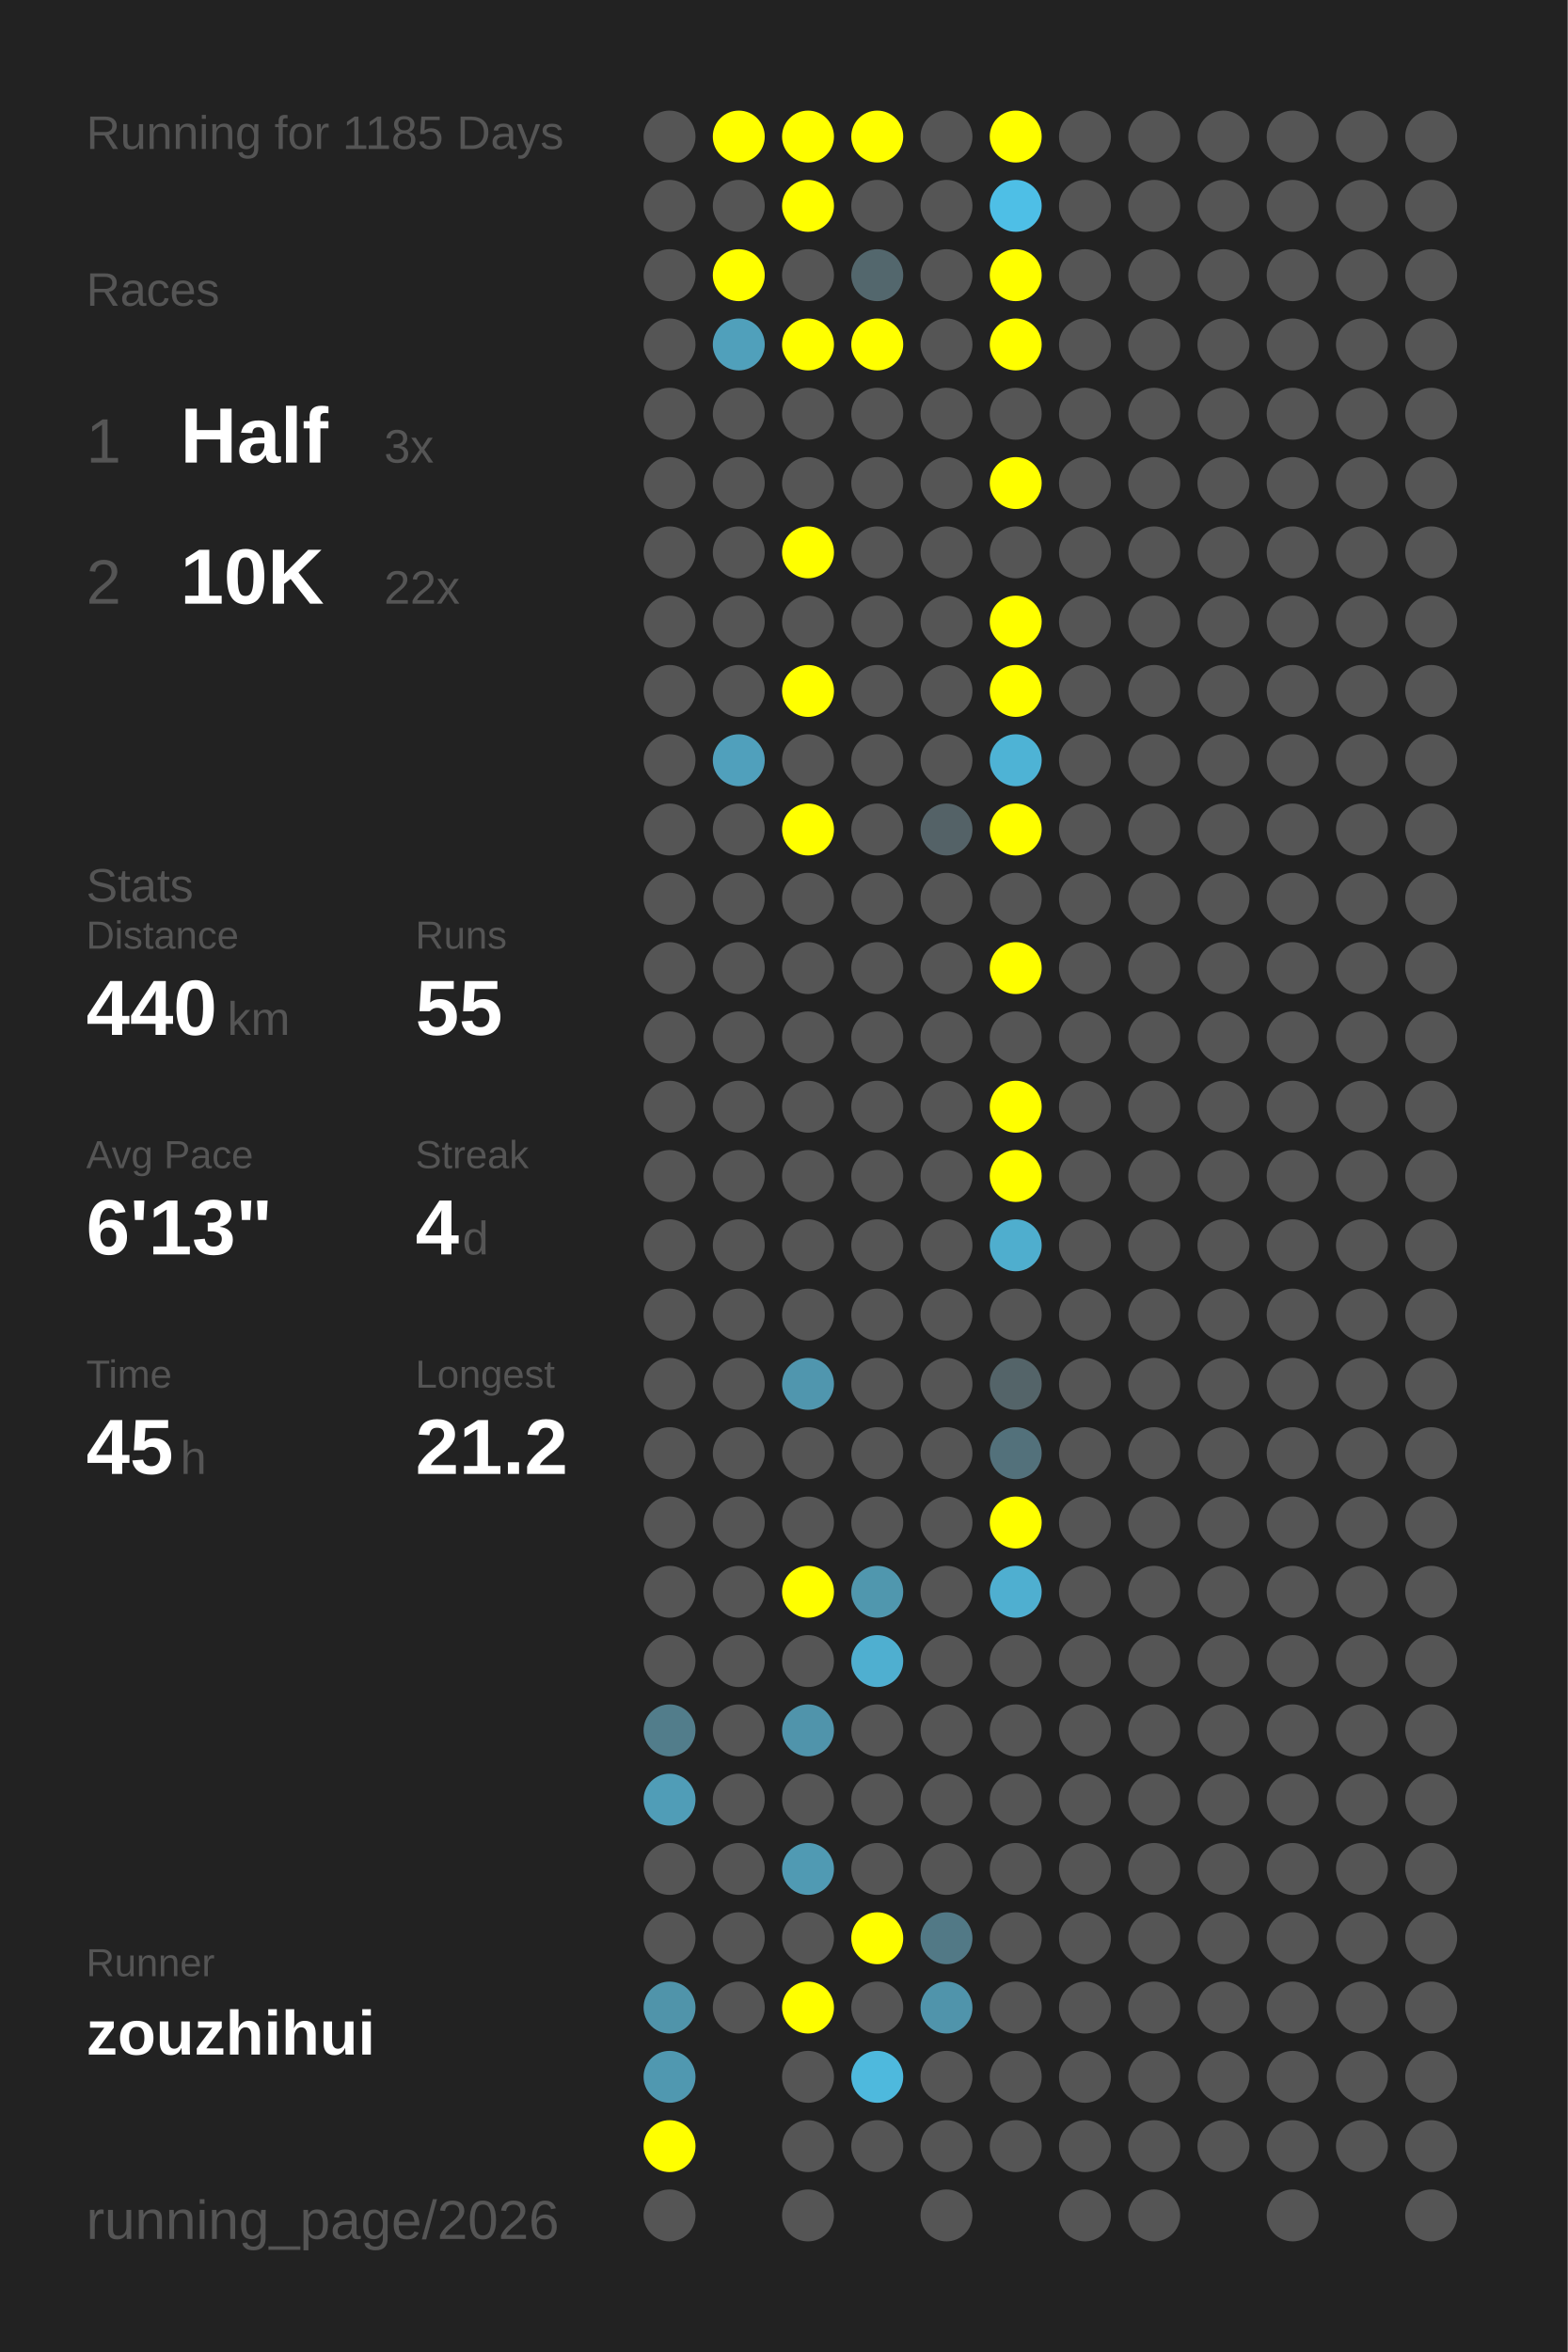
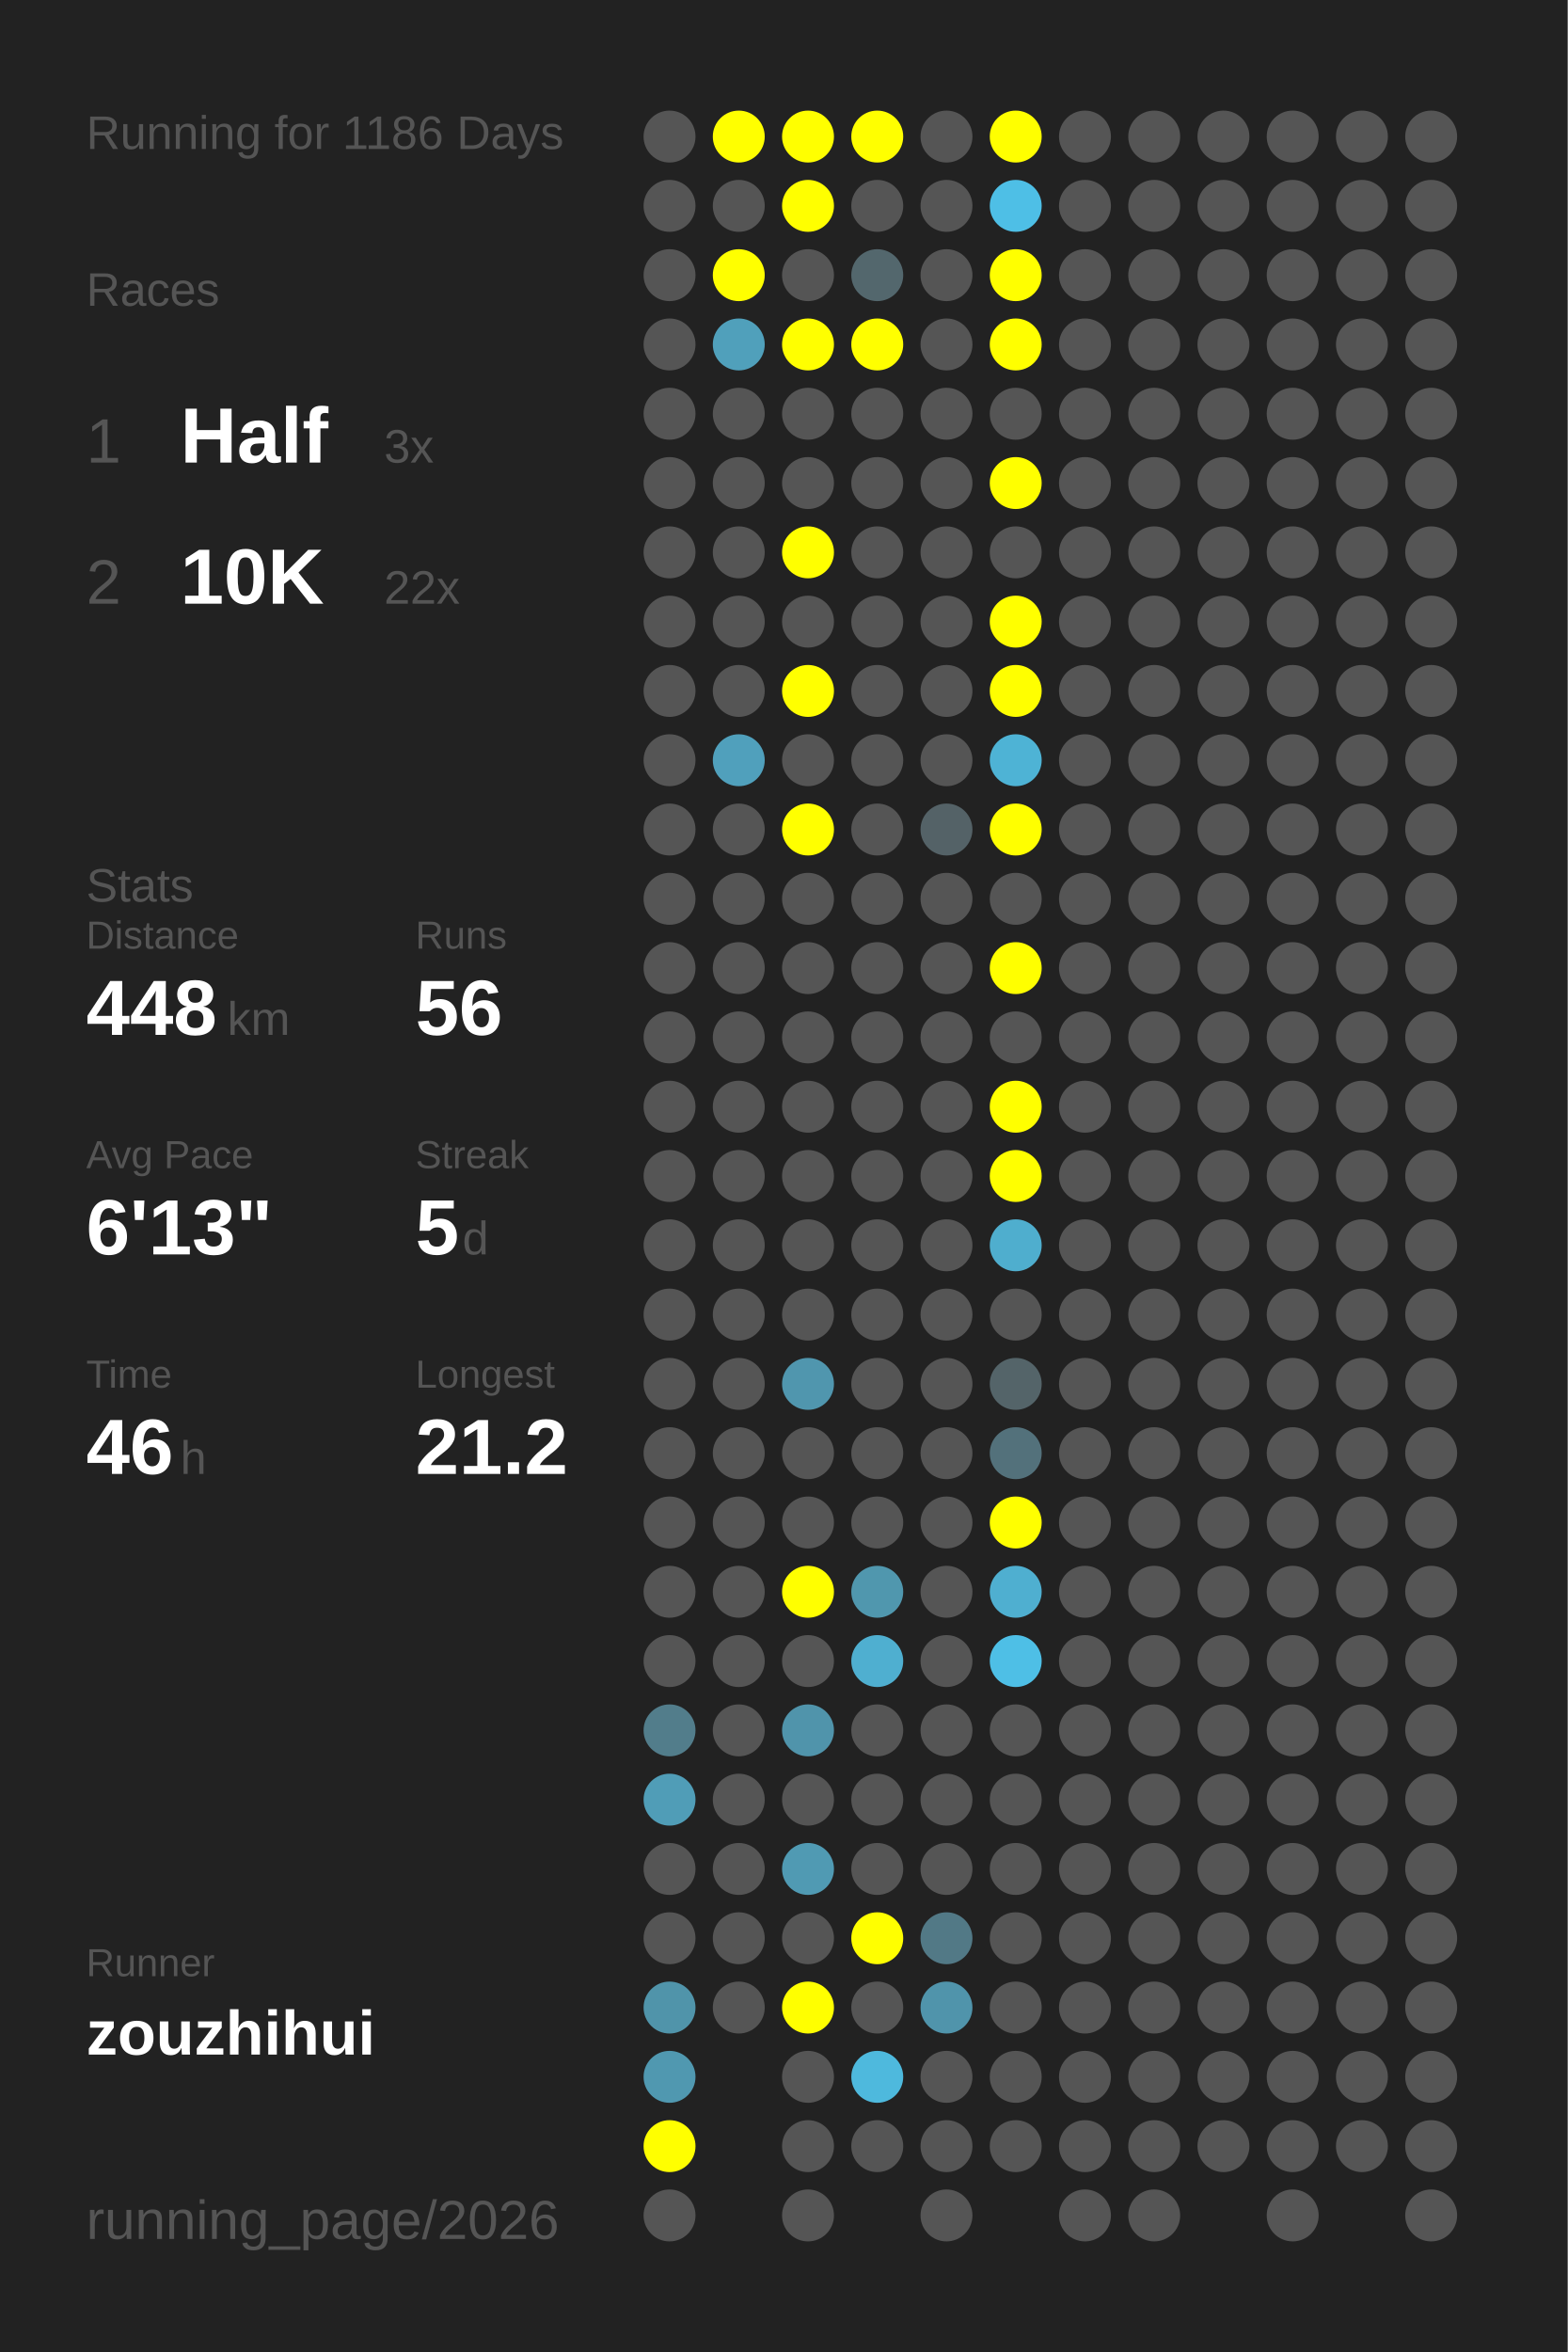
<svg xmlns="http://www.w3.org/2000/svg" baseProfile="full" height="300mm" version="1.1" viewBox="0,0,200,300" width="200mm">
  <defs />
  <rect fill="#222222" height="300" width="200" x="0" y="0" />
-   <text fill="#555555" style="font-size:6px; font-family:Arial;" x="11" y="19">Running for 1185 Days</text>
+   <text fill="#555555" style="font-size:6px; font-family:Arial;" x="11" y="19">Running for 1186 Days</text>
  <text fill="#555555" style="font-size:6px; font-family:Arial;" x="11" y="39">Races</text>
  <text fill="#555555" style="font-size:8px; font-family:Arial;" x="11" y="59">1</text>
  <text fill="#FFFFFF" style="font-size:10px; font-family:Arial; font-weight:bold;" x="23" y="59">Half</text>
  <text fill="#555555" style="font-size:6px; font-family:Arial;" x="49" y="59">3x</text>
  <text fill="#555555" style="font-size:8px; font-family:Arial;" x="11" y="77">2</text>
  <text fill="#FFFFFF" style="font-size:10px; font-family:Arial; font-weight:bold;" x="23" y="77">10K</text>
  <text fill="#555555" style="font-size:6px; font-family:Arial;" x="49" y="77">22x</text>
  <text fill="#555555" style="font-size:6px; font-family:Arial;" x="11" y="115">Stats</text>
  <text fill="#555555" style="font-size:5px; font-family:Arial;" x="11" y="121">Distance</text>
-   <text fill="#FFFFFF" style="font-size:10px; font-family:Arial; font-weight:bold;" x="11" y="132">440</text>
+   <text fill="#FFFFFF" style="font-size:10px; font-family:Arial; font-weight:bold;" x="11" y="132">448</text>
  <text fill="#555555" style="font-size:6px; font-family:Arial;" x="29" y="132">km</text>
  <text fill="#555555" style="font-size:5px; font-family:Arial;" x="53" y="121">Runs</text>
-   <text fill="#FFFFFF" style="font-size:10px; font-family:Arial; font-weight:bold;" x="53" y="132">55</text>
+   <text fill="#FFFFFF" style="font-size:10px; font-family:Arial; font-weight:bold;" x="53" y="132">56</text>
  <text fill="#555555" style="font-size:5px; font-family:Arial;" x="11" y="149">Avg Pace</text>
  <text fill="#FFFFFF" style="font-size:10px; font-family:Arial; font-weight:bold;" x="11" y="160">6'13"</text>
  <text fill="#555555" style="font-size:5px; font-family:Arial;" x="53" y="149">Streak</text>
-   <text fill="#FFFFFF" style="font-size:10px; font-family:Arial; font-weight:bold;" x="53" y="160">4</text>
+   <text fill="#FFFFFF" style="font-size:10px; font-family:Arial; font-weight:bold;" x="53" y="160">5</text>
  <text fill="#555555" style="font-size:6px; font-family:Arial;" x="59" y="160">d</text>
  <text fill="#555555" style="font-size:5px; font-family:Arial;" x="11" y="177">Time</text>
-   <text fill="#FFFFFF" style="font-size:10px; font-family:Arial; font-weight:bold;" x="11" y="188">45</text>
+   <text fill="#FFFFFF" style="font-size:10px; font-family:Arial; font-weight:bold;" x="11" y="188">46</text>
  <text fill="#555555" style="font-size:6px; font-family:Arial;" x="23" y="188">h</text>
  <text fill="#555555" style="font-size:5px; font-family:Arial;" x="53" y="177">Longest</text>
  <text fill="#FFFFFF" style="font-size:10px; font-family:Arial; font-weight:bold;" x="53" y="188">21.2</text>
  <text fill="#555555" style="font-size:5px; font-family:Arial;" x="11" y="252.065">Runner</text>
  <text fill="#FFFFFF" style="font-size:8px; font-family:Arial; font-weight:bold;" x="11" y="262.065">zouzhihui</text>
  <text fill="#555555" style="font-size:7px; font-family:Arial;" x="11" y="285.581">running_page/2026</text>
  <circle cx="85.417" cy="17.419" fill="#555555" r="3.312" />
  <circle cx="85.417" cy="26.258" fill="#555555" r="3.312" />
  <circle cx="85.417" cy="35.097" fill="#555555" r="3.312" />
  <circle cx="85.417" cy="43.935" fill="#555555" r="3.312" />
  <circle cx="85.417" cy="52.774" fill="#555555" r="3.312" />
  <circle cx="85.417" cy="61.613" fill="#555555" r="3.312" />
  <circle cx="85.417" cy="70.452" fill="#555555" r="3.312" />
  <circle cx="85.417" cy="79.29" fill="#555555" r="3.312" />
  <circle cx="85.417" cy="88.129" fill="#555555" r="3.312" />
  <circle cx="85.417" cy="96.968" fill="#555555" r="3.312" />
  <circle cx="85.417" cy="105.806" fill="#555555" r="3.312" />
  <circle cx="85.417" cy="114.645" fill="#555555" r="3.312" />
  <circle cx="85.417" cy="123.484" fill="#555555" r="3.312" />
  <circle cx="85.417" cy="132.323" fill="#555555" r="3.312" />
  <circle cx="85.417" cy="141.161" fill="#555555" r="3.312" />
  <circle cx="85.417" cy="150" fill="#555555" r="3.312" />
  <circle cx="85.417" cy="158.839" fill="#555555" r="3.312" />
  <circle cx="85.417" cy="167.677" fill="#555555" r="3.312" />
  <circle cx="85.417" cy="176.516" fill="#555555" r="3.312" />
  <circle cx="85.417" cy="185.355" fill="#555555" r="3.312" />
  <circle cx="85.417" cy="194.194" fill="#555555" r="3.312" />
  <circle cx="85.417" cy="203.032" fill="#555555" r="3.312" />
  <circle cx="85.417" cy="211.871" fill="#555555" r="3.312" />
  <circle cx="85.417" cy="220.71" fill="#527d8b" r="3.312" />
  <circle cx="85.417" cy="229.548" fill="#509db7" r="3.312" />
  <circle cx="85.417" cy="238.387" fill="#555555" r="3.312" />
  <circle cx="85.417" cy="247.226" fill="#555555" r="3.312" />
  <circle cx="85.417" cy="256.065" fill="#5094aa" r="3.312" />
  <circle cx="85.417" cy="264.903" fill="#5098b0" r="3.312" />
  <circle cx="85.417" cy="273.742" fill="#FFFF00" r="3.312" />
  <circle cx="85.417" cy="282.581" fill="#555555" r="3.312" />
  <circle cx="94.25" cy="17.419" fill="#FFFF00" r="3.312" />
  <circle cx="94.25" cy="26.258" fill="#555555" r="3.312" />
  <circle cx="94.25" cy="35.097" fill="#FFFF00" r="3.312" />
  <circle cx="94.25" cy="43.935" fill="#50a0bb" r="3.312" />
  <circle cx="94.25" cy="52.774" fill="#555555" r="3.312" />
  <circle cx="94.25" cy="61.613" fill="#555555" r="3.312" />
  <circle cx="94.25" cy="70.452" fill="#555555" r="3.312" />
  <circle cx="94.25" cy="79.29" fill="#555555" r="3.312" />
  <circle cx="94.25" cy="88.129" fill="#555555" r="3.312" />
  <circle cx="94.25" cy="96.968" fill="#50a0bc" r="3.312" />
  <circle cx="94.25" cy="105.806" fill="#555555" r="3.312" />
  <circle cx="94.25" cy="114.645" fill="#555555" r="3.312" />
  <circle cx="94.25" cy="123.484" fill="#555555" r="3.312" />
  <circle cx="94.25" cy="132.323" fill="#555555" r="3.312" />
  <circle cx="94.25" cy="141.161" fill="#555555" r="3.312" />
  <circle cx="94.25" cy="150" fill="#555555" r="3.312" />
  <circle cx="94.25" cy="158.839" fill="#555555" r="3.312" />
  <circle cx="94.25" cy="167.677" fill="#555555" r="3.312" />
  <circle cx="94.25" cy="176.516" fill="#555555" r="3.312" />
  <circle cx="94.25" cy="185.355" fill="#555555" r="3.312" />
  <circle cx="94.25" cy="194.194" fill="#555555" r="3.312" />
  <circle cx="94.25" cy="203.032" fill="#555555" r="3.312" />
  <circle cx="94.25" cy="211.871" fill="#555555" r="3.312" />
  <circle cx="94.25" cy="220.71" fill="#555555" r="3.312" />
  <circle cx="94.25" cy="229.548" fill="#555555" r="3.312" />
  <circle cx="94.25" cy="238.387" fill="#555555" r="3.312" />
  <circle cx="94.25" cy="247.226" fill="#555555" r="3.312" />
  <circle cx="94.25" cy="256.065" fill="#555555" r="3.312" />
  <circle cx="103.083" cy="17.419" fill="#FFFF00" r="3.312" />
  <circle cx="103.083" cy="26.258" fill="#FFFF00" r="3.312" />
  <circle cx="103.083" cy="35.097" fill="#555555" r="3.312" />
  <circle cx="103.083" cy="43.935" fill="#FFFF00" r="3.312" />
  <circle cx="103.083" cy="52.774" fill="#555555" r="3.312" />
  <circle cx="103.083" cy="61.613" fill="#555555" r="3.312" />
  <circle cx="103.083" cy="70.452" fill="#FFFF00" r="3.312" />
  <circle cx="103.083" cy="79.29" fill="#555555" r="3.312" />
  <circle cx="103.083" cy="88.129" fill="#FFFF00" r="3.312" />
  <circle cx="103.083" cy="96.968" fill="#555555" r="3.312" />
  <circle cx="103.083" cy="105.806" fill="#FFFF00" r="3.312" />
  <circle cx="103.083" cy="114.645" fill="#555555" r="3.312" />
  <circle cx="103.083" cy="123.484" fill="#555555" r="3.312" />
  <circle cx="103.083" cy="132.323" fill="#555555" r="3.312" />
  <circle cx="103.083" cy="141.161" fill="#555555" r="3.312" />
  <circle cx="103.083" cy="150" fill="#555555" r="3.312" />
  <circle cx="103.083" cy="158.839" fill="#555555" r="3.312" />
  <circle cx="103.083" cy="167.677" fill="#555555" r="3.312" />
  <circle cx="103.083" cy="176.516" fill="#5096ae" r="3.312" />
  <circle cx="103.083" cy="185.355" fill="#555555" r="3.312" />
  <circle cx="103.083" cy="194.194" fill="#555555" r="3.312" />
  <circle cx="103.083" cy="203.032" fill="#FFFF00" r="3.312" />
  <circle cx="103.083" cy="211.871" fill="#555555" r="3.312" />
  <circle cx="103.083" cy="220.71" fill="#5094ab" r="3.312" />
  <circle cx="103.083" cy="229.548" fill="#555555" r="3.312" />
  <circle cx="103.083" cy="238.387" fill="#509ab3" r="3.312" />
  <circle cx="103.083" cy="247.226" fill="#555555" r="3.312" />
  <circle cx="103.083" cy="256.065" fill="#FFFF00" r="3.312" />
  <circle cx="103.083" cy="264.903" fill="#555555" r="3.312" />
  <circle cx="103.083" cy="273.742" fill="#555555" r="3.312" />
  <circle cx="103.083" cy="282.581" fill="#555555" r="3.312" />
  <circle cx="111.917" cy="17.419" fill="#FFFF00" r="3.312" />
  <circle cx="111.917" cy="26.258" fill="#555555" r="3.312" />
  <circle cx="111.917" cy="35.097" fill="#53676d" r="3.312" />
  <circle cx="111.917" cy="43.935" fill="#FFFF00" r="3.312" />
  <circle cx="111.917" cy="52.774" fill="#555555" r="3.312" />
  <circle cx="111.917" cy="61.613" fill="#555555" r="3.312" />
  <circle cx="111.917" cy="70.452" fill="#555555" r="3.312" />
  <circle cx="111.917" cy="79.29" fill="#555555" r="3.312" />
  <circle cx="111.917" cy="88.129" fill="#555555" r="3.312" />
  <circle cx="111.917" cy="96.968" fill="#555555" r="3.312" />
  <circle cx="111.917" cy="105.806" fill="#555555" r="3.312" />
  <circle cx="111.917" cy="114.645" fill="#555555" r="3.312" />
  <circle cx="111.917" cy="123.484" fill="#555555" r="3.312" />
  <circle cx="111.917" cy="132.323" fill="#555555" r="3.312" />
  <circle cx="111.917" cy="141.161" fill="#555555" r="3.312" />
  <circle cx="111.917" cy="150" fill="#555555" r="3.312" />
  <circle cx="111.917" cy="158.839" fill="#555555" r="3.312" />
  <circle cx="111.917" cy="167.677" fill="#555555" r="3.312" />
  <circle cx="111.917" cy="176.516" fill="#555555" r="3.312" />
  <circle cx="111.917" cy="185.355" fill="#555555" r="3.312" />
  <circle cx="111.917" cy="194.194" fill="#555555" r="3.312" />
  <circle cx="111.917" cy="203.032" fill="#5097ae" r="3.312" />
  <circle cx="111.917" cy="211.871" fill="#4fafd0" r="3.312" />
  <circle cx="111.917" cy="220.71" fill="#555555" r="3.312" />
  <circle cx="111.917" cy="229.548" fill="#555555" r="3.312" />
  <circle cx="111.917" cy="238.387" fill="#555555" r="3.312" />
  <circle cx="111.917" cy="247.226" fill="#FFFF00" r="3.312" />
  <circle cx="111.917" cy="256.065" fill="#555555" r="3.312" />
  <circle cx="111.917" cy="264.903" fill="#4eb9dd" r="3.312" />
  <circle cx="111.917" cy="273.742" fill="#555555" r="3.312" />
  <circle cx="120.75" cy="17.419" fill="#555555" r="3.312" />
  <circle cx="120.75" cy="26.258" fill="#555555" r="3.312" />
  <circle cx="120.75" cy="35.097" fill="#555555" r="3.312" />
  <circle cx="120.75" cy="43.935" fill="#555555" r="3.312" />
  <circle cx="120.75" cy="52.774" fill="#555555" r="3.312" />
  <circle cx="120.75" cy="61.613" fill="#555555" r="3.312" />
  <circle cx="120.75" cy="70.452" fill="#555555" r="3.312" />
  <circle cx="120.75" cy="79.29" fill="#555555" r="3.312" />
  <circle cx="120.75" cy="88.129" fill="#555555" r="3.312" />
  <circle cx="120.75" cy="96.968" fill="#555555" r="3.312" />
  <circle cx="120.75" cy="105.806" fill="#546267" r="3.312" />
  <circle cx="120.75" cy="114.645" fill="#555555" r="3.312" />
  <circle cx="120.75" cy="123.484" fill="#555555" r="3.312" />
  <circle cx="120.75" cy="132.323" fill="#555555" r="3.312" />
  <circle cx="120.75" cy="141.161" fill="#555555" r="3.312" />
  <circle cx="120.75" cy="150" fill="#555555" r="3.312" />
  <circle cx="120.75" cy="158.839" fill="#555555" r="3.312" />
  <circle cx="120.75" cy="167.677" fill="#555555" r="3.312" />
  <circle cx="120.75" cy="176.516" fill="#555555" r="3.312" />
  <circle cx="120.75" cy="185.355" fill="#555555" r="3.312" />
  <circle cx="120.75" cy="194.194" fill="#555555" r="3.312" />
  <circle cx="120.75" cy="203.032" fill="#555555" r="3.312" />
  <circle cx="120.75" cy="211.871" fill="#555555" r="3.312" />
  <circle cx="120.75" cy="220.71" fill="#555555" r="3.312" />
  <circle cx="120.75" cy="229.548" fill="#555555" r="3.312" />
  <circle cx="120.75" cy="238.387" fill="#555555" r="3.312" />
  <circle cx="120.75" cy="247.226" fill="#527986" r="3.312" />
  <circle cx="120.75" cy="256.065" fill="#5094ab" r="3.312" />
  <circle cx="120.75" cy="264.903" fill="#555555" r="3.312" />
  <circle cx="120.75" cy="273.742" fill="#555555" r="3.312" />
  <circle cx="120.75" cy="282.581" fill="#555555" r="3.312" />
  <circle cx="129.583" cy="17.419" fill="#FFFF00" r="3.312" />
  <circle cx="129.583" cy="26.258" fill="#4ebfe6" r="3.312" />
  <circle cx="129.583" cy="35.097" fill="#FFFF00" r="3.312" />
  <circle cx="129.583" cy="43.935" fill="#FFFF00" r="3.312" />
  <circle cx="129.583" cy="52.774" fill="#555555" r="3.312" />
  <circle cx="129.583" cy="61.613" fill="#FFFF00" r="3.312" />
  <circle cx="129.583" cy="70.452" fill="#555555" r="3.312" />
  <circle cx="129.583" cy="79.29" fill="#FFFF00" r="3.312" />
  <circle cx="129.583" cy="88.129" fill="#FFFF00" r="3.312" />
  <circle cx="129.583" cy="96.968" fill="#4eb3d5" r="3.312" />
  <circle cx="129.583" cy="105.806" fill="#FFFF00" r="3.312" />
  <circle cx="129.583" cy="114.645" fill="#555555" r="3.312" />
  <circle cx="129.583" cy="123.484" fill="#FFFF00" r="3.312" />
  <circle cx="129.583" cy="132.323" fill="#555555" r="3.312" />
  <circle cx="129.583" cy="141.161" fill="#FFFF00" r="3.312" />
  <circle cx="129.583" cy="150" fill="#FFFF00" r="3.312" />
  <circle cx="129.583" cy="158.839" fill="#4faece" r="3.312" />
  <circle cx="129.583" cy="167.677" fill="#555555" r="3.312" />
  <circle cx="129.583" cy="176.516" fill="#546469" r="3.312" />
  <circle cx="129.583" cy="185.355" fill="#53717b" r="3.312" />
  <circle cx="129.583" cy="194.194" fill="#FFFF00" r="3.312" />
  <circle cx="129.583" cy="203.032" fill="#4fafd0" r="3.312" />
-   <circle cx="129.583" cy="211.871" fill="#555555" r="3.312" />
+   <circle cx="129.583" cy="211.871" fill="#4ebfe6" r="3.312" />
  <circle cx="129.583" cy="220.71" fill="#555555" r="3.312" />
  <circle cx="129.583" cy="229.548" fill="#555555" r="3.312" />
  <circle cx="129.583" cy="238.387" fill="#555555" r="3.312" />
  <circle cx="129.583" cy="247.226" fill="#555555" r="3.312" />
  <circle cx="129.583" cy="256.065" fill="#555555" r="3.312" />
  <circle cx="129.583" cy="264.903" fill="#555555" r="3.312" />
  <circle cx="129.583" cy="273.742" fill="#555555" r="3.312" />
  <circle cx="138.417" cy="17.419" fill="#555555" r="3.312" />
  <circle cx="138.417" cy="26.258" fill="#555555" r="3.312" />
  <circle cx="138.417" cy="35.097" fill="#555555" r="3.312" />
  <circle cx="138.417" cy="43.935" fill="#555555" r="3.312" />
  <circle cx="138.417" cy="52.774" fill="#555555" r="3.312" />
  <circle cx="138.417" cy="61.613" fill="#555555" r="3.312" />
  <circle cx="138.417" cy="70.452" fill="#555555" r="3.312" />
  <circle cx="138.417" cy="79.29" fill="#555555" r="3.312" />
  <circle cx="138.417" cy="88.129" fill="#555555" r="3.312" />
  <circle cx="138.417" cy="96.968" fill="#555555" r="3.312" />
  <circle cx="138.417" cy="105.806" fill="#555555" r="3.312" />
  <circle cx="138.417" cy="114.645" fill="#555555" r="3.312" />
  <circle cx="138.417" cy="123.484" fill="#555555" r="3.312" />
  <circle cx="138.417" cy="132.323" fill="#555555" r="3.312" />
  <circle cx="138.417" cy="141.161" fill="#555555" r="3.312" />
  <circle cx="138.417" cy="150" fill="#555555" r="3.312" />
  <circle cx="138.417" cy="158.839" fill="#555555" r="3.312" />
  <circle cx="138.417" cy="167.677" fill="#555555" r="3.312" />
  <circle cx="138.417" cy="176.516" fill="#555555" r="3.312" />
  <circle cx="138.417" cy="185.355" fill="#555555" r="3.312" />
  <circle cx="138.417" cy="194.194" fill="#555555" r="3.312" />
  <circle cx="138.417" cy="203.032" fill="#555555" r="3.312" />
  <circle cx="138.417" cy="211.871" fill="#555555" r="3.312" />
  <circle cx="138.417" cy="220.71" fill="#555555" r="3.312" />
  <circle cx="138.417" cy="229.548" fill="#555555" r="3.312" />
  <circle cx="138.417" cy="238.387" fill="#555555" r="3.312" />
  <circle cx="138.417" cy="247.226" fill="#555555" r="3.312" />
  <circle cx="138.417" cy="256.065" fill="#555555" r="3.312" />
  <circle cx="138.417" cy="264.903" fill="#555555" r="3.312" />
  <circle cx="138.417" cy="273.742" fill="#555555" r="3.312" />
  <circle cx="138.417" cy="282.581" fill="#555555" r="3.312" />
  <circle cx="147.25" cy="17.419" fill="#555555" r="3.312" />
  <circle cx="147.25" cy="26.258" fill="#555555" r="3.312" />
  <circle cx="147.25" cy="35.097" fill="#555555" r="3.312" />
  <circle cx="147.25" cy="43.935" fill="#555555" r="3.312" />
  <circle cx="147.25" cy="52.774" fill="#555555" r="3.312" />
  <circle cx="147.25" cy="61.613" fill="#555555" r="3.312" />
  <circle cx="147.25" cy="70.452" fill="#555555" r="3.312" />
  <circle cx="147.25" cy="79.29" fill="#555555" r="3.312" />
  <circle cx="147.25" cy="88.129" fill="#555555" r="3.312" />
  <circle cx="147.25" cy="96.968" fill="#555555" r="3.312" />
  <circle cx="147.25" cy="105.806" fill="#555555" r="3.312" />
  <circle cx="147.25" cy="114.645" fill="#555555" r="3.312" />
  <circle cx="147.25" cy="123.484" fill="#555555" r="3.312" />
  <circle cx="147.25" cy="132.323" fill="#555555" r="3.312" />
  <circle cx="147.25" cy="141.161" fill="#555555" r="3.312" />
  <circle cx="147.25" cy="150" fill="#555555" r="3.312" />
  <circle cx="147.25" cy="158.839" fill="#555555" r="3.312" />
  <circle cx="147.25" cy="167.677" fill="#555555" r="3.312" />
  <circle cx="147.25" cy="176.516" fill="#555555" r="3.312" />
  <circle cx="147.25" cy="185.355" fill="#555555" r="3.312" />
  <circle cx="147.25" cy="194.194" fill="#555555" r="3.312" />
  <circle cx="147.25" cy="203.032" fill="#555555" r="3.312" />
  <circle cx="147.25" cy="211.871" fill="#555555" r="3.312" />
  <circle cx="147.25" cy="220.71" fill="#555555" r="3.312" />
  <circle cx="147.25" cy="229.548" fill="#555555" r="3.312" />
  <circle cx="147.25" cy="238.387" fill="#555555" r="3.312" />
  <circle cx="147.25" cy="247.226" fill="#555555" r="3.312" />
  <circle cx="147.25" cy="256.065" fill="#555555" r="3.312" />
  <circle cx="147.25" cy="264.903" fill="#555555" r="3.312" />
  <circle cx="147.25" cy="273.742" fill="#555555" r="3.312" />
  <circle cx="147.25" cy="282.581" fill="#555555" r="3.312" />
  <circle cx="156.083" cy="17.419" fill="#555555" r="3.312" />
  <circle cx="156.083" cy="26.258" fill="#555555" r="3.312" />
  <circle cx="156.083" cy="35.097" fill="#555555" r="3.312" />
  <circle cx="156.083" cy="43.935" fill="#555555" r="3.312" />
  <circle cx="156.083" cy="52.774" fill="#555555" r="3.312" />
  <circle cx="156.083" cy="61.613" fill="#555555" r="3.312" />
  <circle cx="156.083" cy="70.452" fill="#555555" r="3.312" />
  <circle cx="156.083" cy="79.29" fill="#555555" r="3.312" />
  <circle cx="156.083" cy="88.129" fill="#555555" r="3.312" />
  <circle cx="156.083" cy="96.968" fill="#555555" r="3.312" />
  <circle cx="156.083" cy="105.806" fill="#555555" r="3.312" />
  <circle cx="156.083" cy="114.645" fill="#555555" r="3.312" />
  <circle cx="156.083" cy="123.484" fill="#555555" r="3.312" />
  <circle cx="156.083" cy="132.323" fill="#555555" r="3.312" />
  <circle cx="156.083" cy="141.161" fill="#555555" r="3.312" />
  <circle cx="156.083" cy="150" fill="#555555" r="3.312" />
  <circle cx="156.083" cy="158.839" fill="#555555" r="3.312" />
  <circle cx="156.083" cy="167.677" fill="#555555" r="3.312" />
  <circle cx="156.083" cy="176.516" fill="#555555" r="3.312" />
  <circle cx="156.083" cy="185.355" fill="#555555" r="3.312" />
  <circle cx="156.083" cy="194.194" fill="#555555" r="3.312" />
  <circle cx="156.083" cy="203.032" fill="#555555" r="3.312" />
  <circle cx="156.083" cy="211.871" fill="#555555" r="3.312" />
  <circle cx="156.083" cy="220.71" fill="#555555" r="3.312" />
  <circle cx="156.083" cy="229.548" fill="#555555" r="3.312" />
  <circle cx="156.083" cy="238.387" fill="#555555" r="3.312" />
  <circle cx="156.083" cy="247.226" fill="#555555" r="3.312" />
  <circle cx="156.083" cy="256.065" fill="#555555" r="3.312" />
  <circle cx="156.083" cy="264.903" fill="#555555" r="3.312" />
  <circle cx="156.083" cy="273.742" fill="#555555" r="3.312" />
  <circle cx="164.917" cy="17.419" fill="#555555" r="3.312" />
  <circle cx="164.917" cy="26.258" fill="#555555" r="3.312" />
  <circle cx="164.917" cy="35.097" fill="#555555" r="3.312" />
  <circle cx="164.917" cy="43.935" fill="#555555" r="3.312" />
  <circle cx="164.917" cy="52.774" fill="#555555" r="3.312" />
  <circle cx="164.917" cy="61.613" fill="#555555" r="3.312" />
  <circle cx="164.917" cy="70.452" fill="#555555" r="3.312" />
  <circle cx="164.917" cy="79.29" fill="#555555" r="3.312" />
  <circle cx="164.917" cy="88.129" fill="#555555" r="3.312" />
  <circle cx="164.917" cy="96.968" fill="#555555" r="3.312" />
  <circle cx="164.917" cy="105.806" fill="#555555" r="3.312" />
  <circle cx="164.917" cy="114.645" fill="#555555" r="3.312" />
  <circle cx="164.917" cy="123.484" fill="#555555" r="3.312" />
  <circle cx="164.917" cy="132.323" fill="#555555" r="3.312" />
  <circle cx="164.917" cy="141.161" fill="#555555" r="3.312" />
  <circle cx="164.917" cy="150" fill="#555555" r="3.312" />
  <circle cx="164.917" cy="158.839" fill="#555555" r="3.312" />
  <circle cx="164.917" cy="167.677" fill="#555555" r="3.312" />
  <circle cx="164.917" cy="176.516" fill="#555555" r="3.312" />
  <circle cx="164.917" cy="185.355" fill="#555555" r="3.312" />
  <circle cx="164.917" cy="194.194" fill="#555555" r="3.312" />
  <circle cx="164.917" cy="203.032" fill="#555555" r="3.312" />
  <circle cx="164.917" cy="211.871" fill="#555555" r="3.312" />
  <circle cx="164.917" cy="220.71" fill="#555555" r="3.312" />
  <circle cx="164.917" cy="229.548" fill="#555555" r="3.312" />
  <circle cx="164.917" cy="238.387" fill="#555555" r="3.312" />
  <circle cx="164.917" cy="247.226" fill="#555555" r="3.312" />
  <circle cx="164.917" cy="256.065" fill="#555555" r="3.312" />
  <circle cx="164.917" cy="264.903" fill="#555555" r="3.312" />
  <circle cx="164.917" cy="273.742" fill="#555555" r="3.312" />
  <circle cx="164.917" cy="282.581" fill="#555555" r="3.312" />
  <circle cx="173.75" cy="17.419" fill="#555555" r="3.312" />
  <circle cx="173.75" cy="26.258" fill="#555555" r="3.312" />
  <circle cx="173.75" cy="35.097" fill="#555555" r="3.312" />
  <circle cx="173.75" cy="43.935" fill="#555555" r="3.312" />
  <circle cx="173.75" cy="52.774" fill="#555555" r="3.312" />
  <circle cx="173.75" cy="61.613" fill="#555555" r="3.312" />
  <circle cx="173.75" cy="70.452" fill="#555555" r="3.312" />
  <circle cx="173.75" cy="79.29" fill="#555555" r="3.312" />
  <circle cx="173.75" cy="88.129" fill="#555555" r="3.312" />
  <circle cx="173.75" cy="96.968" fill="#555555" r="3.312" />
  <circle cx="173.75" cy="105.806" fill="#555555" r="3.312" />
  <circle cx="173.75" cy="114.645" fill="#555555" r="3.312" />
  <circle cx="173.75" cy="123.484" fill="#555555" r="3.312" />
  <circle cx="173.75" cy="132.323" fill="#555555" r="3.312" />
  <circle cx="173.75" cy="141.161" fill="#555555" r="3.312" />
  <circle cx="173.75" cy="150" fill="#555555" r="3.312" />
  <circle cx="173.75" cy="158.839" fill="#555555" r="3.312" />
  <circle cx="173.75" cy="167.677" fill="#555555" r="3.312" />
  <circle cx="173.75" cy="176.516" fill="#555555" r="3.312" />
  <circle cx="173.75" cy="185.355" fill="#555555" r="3.312" />
  <circle cx="173.75" cy="194.194" fill="#555555" r="3.312" />
  <circle cx="173.75" cy="203.032" fill="#555555" r="3.312" />
  <circle cx="173.75" cy="211.871" fill="#555555" r="3.312" />
  <circle cx="173.75" cy="220.71" fill="#555555" r="3.312" />
  <circle cx="173.75" cy="229.548" fill="#555555" r="3.312" />
  <circle cx="173.75" cy="238.387" fill="#555555" r="3.312" />
  <circle cx="173.75" cy="247.226" fill="#555555" r="3.312" />
  <circle cx="173.75" cy="256.065" fill="#555555" r="3.312" />
  <circle cx="173.75" cy="264.903" fill="#555555" r="3.312" />
  <circle cx="173.75" cy="273.742" fill="#555555" r="3.312" />
  <circle cx="182.583" cy="17.419" fill="#555555" r="3.312" />
  <circle cx="182.583" cy="26.258" fill="#555555" r="3.312" />
  <circle cx="182.583" cy="35.097" fill="#555555" r="3.312" />
  <circle cx="182.583" cy="43.935" fill="#555555" r="3.312" />
  <circle cx="182.583" cy="52.774" fill="#555555" r="3.312" />
  <circle cx="182.583" cy="61.613" fill="#555555" r="3.312" />
  <circle cx="182.583" cy="70.452" fill="#555555" r="3.312" />
  <circle cx="182.583" cy="79.29" fill="#555555" r="3.312" />
  <circle cx="182.583" cy="88.129" fill="#555555" r="3.312" />
  <circle cx="182.583" cy="96.968" fill="#555555" r="3.312" />
  <circle cx="182.583" cy="105.806" fill="#555555" r="3.312" />
  <circle cx="182.583" cy="114.645" fill="#555555" r="3.312" />
  <circle cx="182.583" cy="123.484" fill="#555555" r="3.312" />
  <circle cx="182.583" cy="132.323" fill="#555555" r="3.312" />
  <circle cx="182.583" cy="141.161" fill="#555555" r="3.312" />
  <circle cx="182.583" cy="150" fill="#555555" r="3.312" />
  <circle cx="182.583" cy="158.839" fill="#555555" r="3.312" />
  <circle cx="182.583" cy="167.677" fill="#555555" r="3.312" />
  <circle cx="182.583" cy="176.516" fill="#555555" r="3.312" />
  <circle cx="182.583" cy="185.355" fill="#555555" r="3.312" />
  <circle cx="182.583" cy="194.194" fill="#555555" r="3.312" />
  <circle cx="182.583" cy="203.032" fill="#555555" r="3.312" />
  <circle cx="182.583" cy="211.871" fill="#555555" r="3.312" />
  <circle cx="182.583" cy="220.71" fill="#555555" r="3.312" />
  <circle cx="182.583" cy="229.548" fill="#555555" r="3.312" />
  <circle cx="182.583" cy="238.387" fill="#555555" r="3.312" />
  <circle cx="182.583" cy="247.226" fill="#555555" r="3.312" />
  <circle cx="182.583" cy="256.065" fill="#555555" r="3.312" />
  <circle cx="182.583" cy="264.903" fill="#555555" r="3.312" />
  <circle cx="182.583" cy="273.742" fill="#555555" r="3.312" />
  <circle cx="182.583" cy="282.581" fill="#555555" r="3.312" />
</svg>
